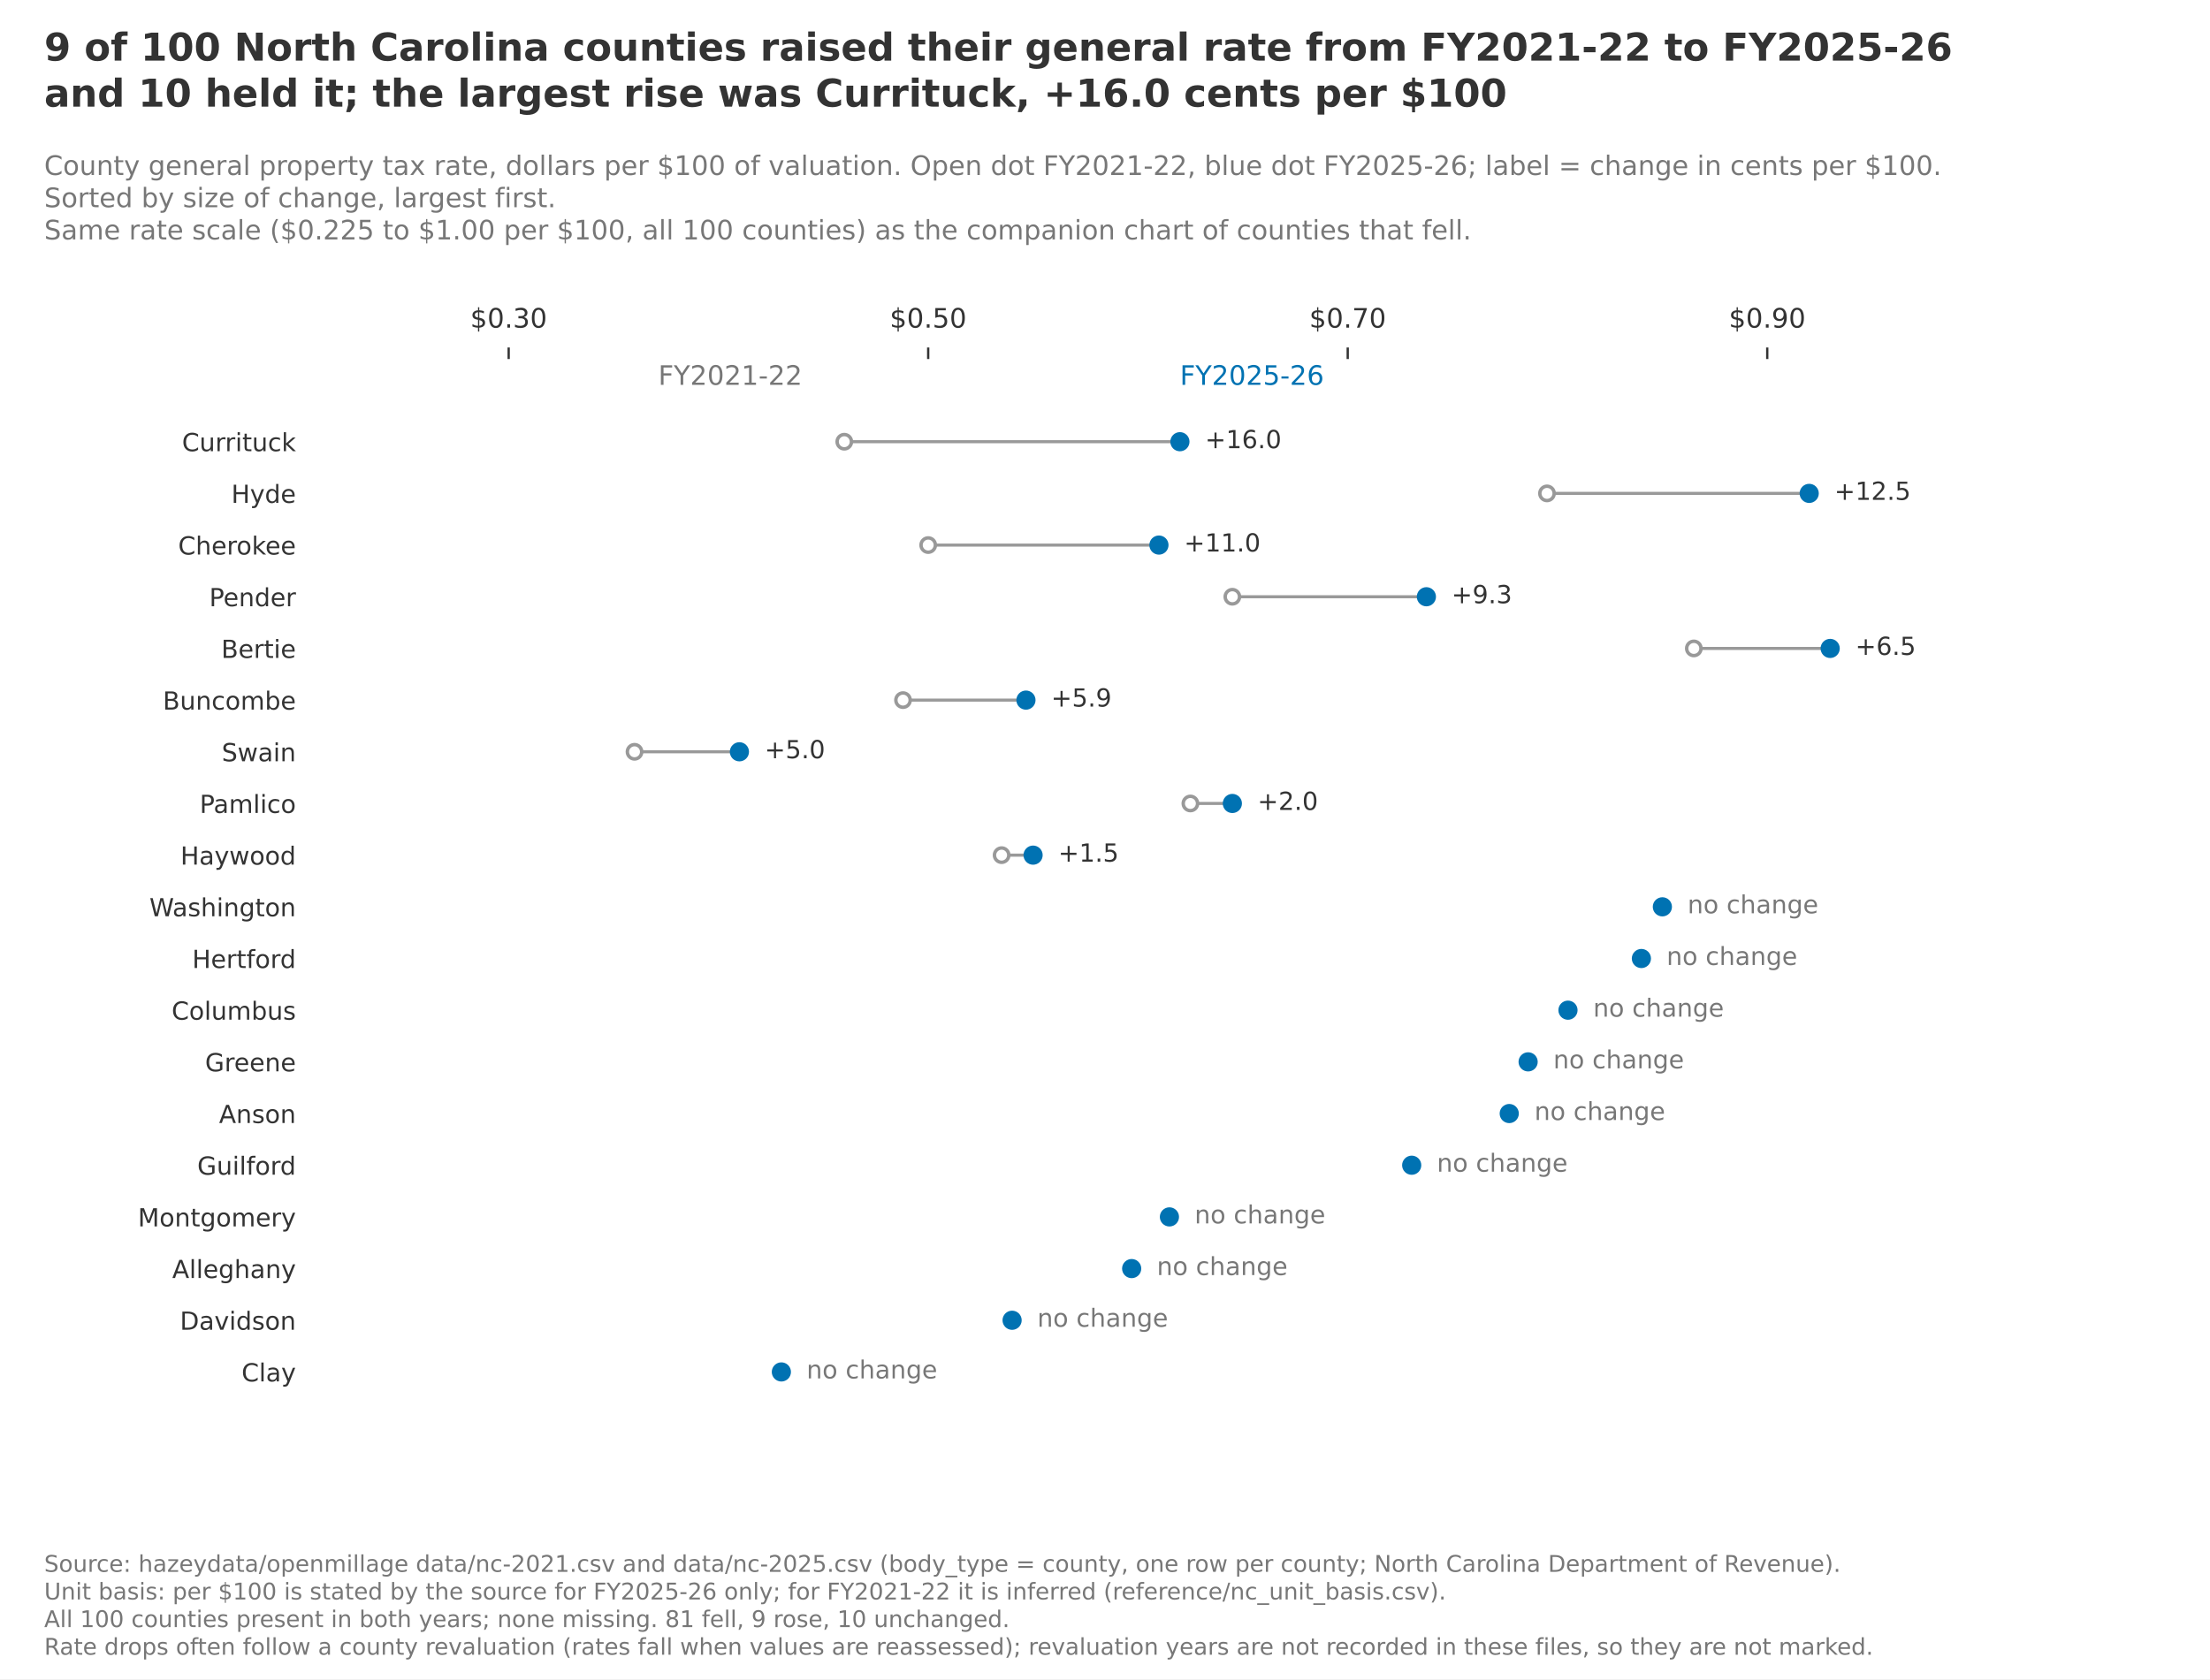
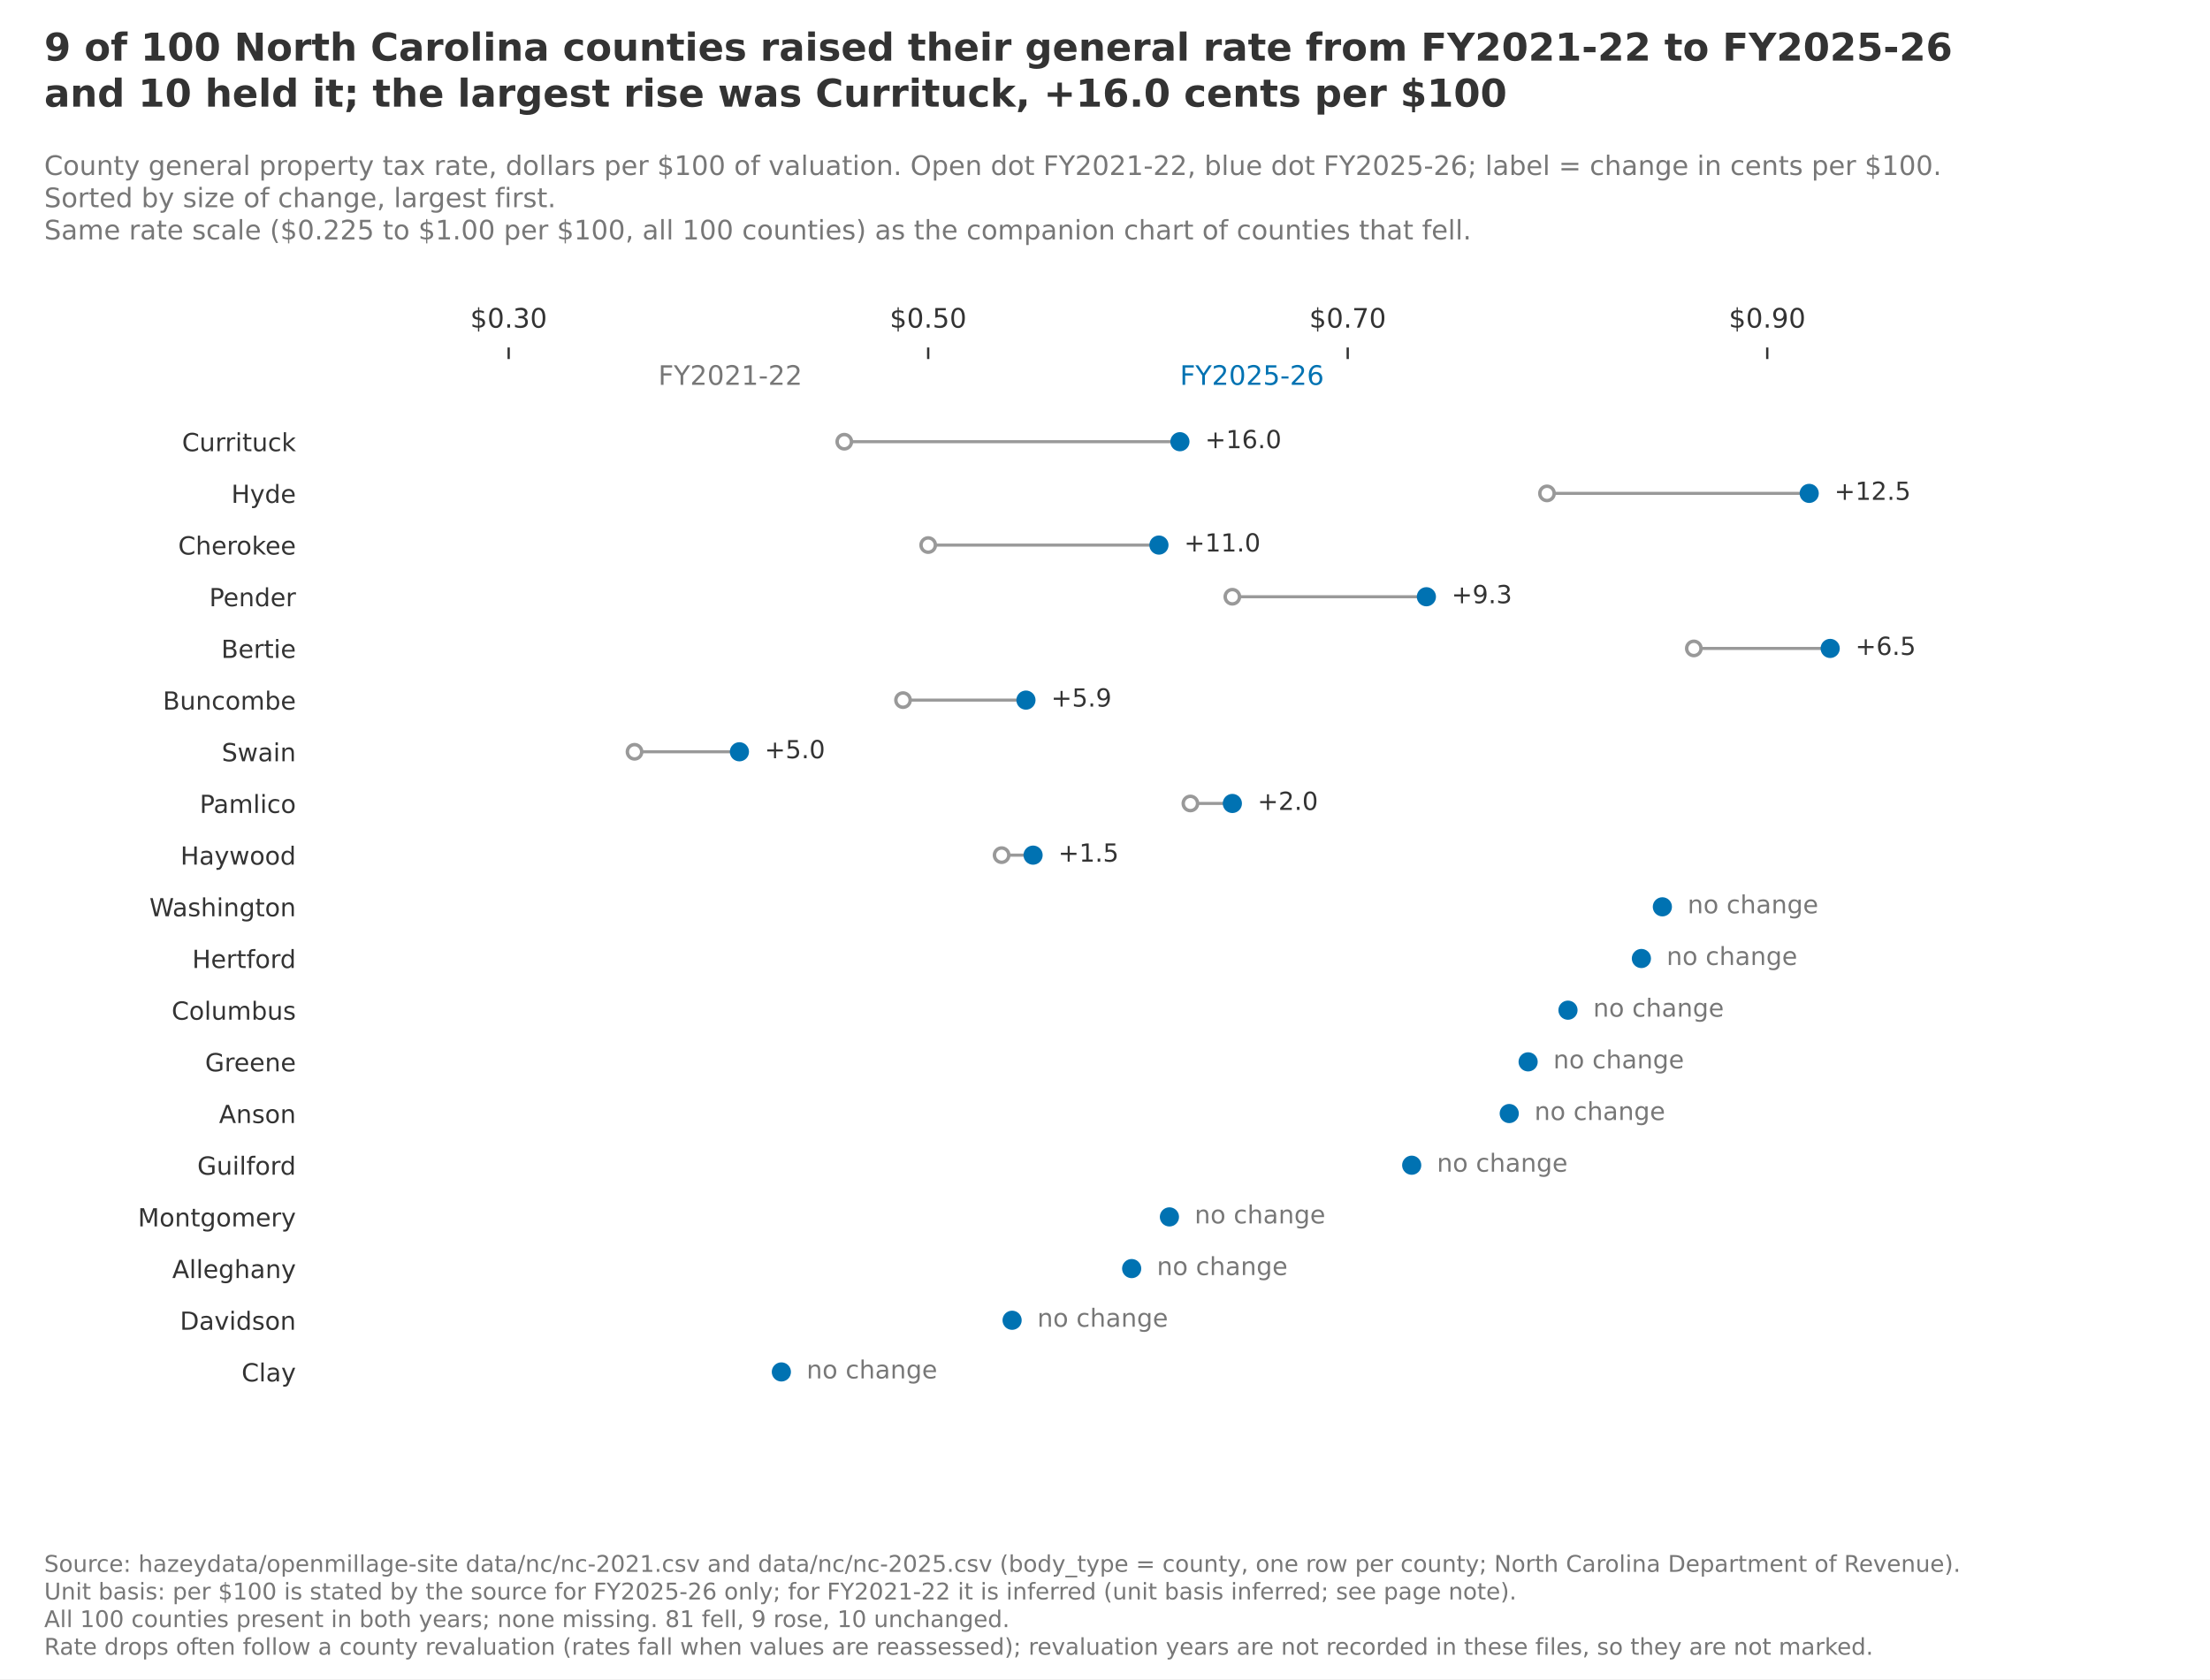
<svg xmlns="http://www.w3.org/2000/svg" xmlns:xlink="http://www.w3.org/1999/xlink" width="576pt" height="437.76pt" viewBox="0 0 576 437.76" version="1.1">
  <defs>
    <style type="text/css">*{stroke-linejoin: round; stroke-linecap: butt}</style>
  </defs>
  <g id="figure_1">
    <g id="patch_1">
      <path d="M 0 437.76  L 576 437.76  L 576 0  L 0 0  z " style="fill: #ffffff" />
    </g>
    <g id="axes_1">
      <g id="patch_2">
        <path d="M 80.64 365.76  L 564.48 365.76  L 564.48 93.6  L 80.64 93.6  z " style="fill: #ffffff" />
      </g>
      <g id="line2d_1">
-         <path d="M 220.052 115.157  L 307.525 115.157  " clip-path="url(#pefabe44dc5)" style="fill: none; stroke: #999999; stroke-width: 0.8; stroke-linecap: round" />
+         <path d="M 220.052 115.157  L 307.525 115.157  " clip-path="url(#p4e2d67136c)" style="fill: none; stroke: #999999; stroke-width: 0.8; stroke-linecap: round" />
      </g>
      <g id="line2d_2">
-         <path d="M 403.2 128.63  L 471.539 128.63  " clip-path="url(#pefabe44dc5)" style="fill: none; stroke: #999999; stroke-width: 0.8; stroke-linecap: round" />
+         <path d="M 403.2 128.63  L 471.539 128.63  " clip-path="url(#p4e2d67136c)" style="fill: none; stroke: #999999; stroke-width: 0.8; stroke-linecap: round" />
      </g>
      <g id="line2d_3">
-         <path d="M 241.92 142.104  L 302.058 142.104  " clip-path="url(#pefabe44dc5)" style="fill: none; stroke: #999999; stroke-width: 0.8; stroke-linecap: round" />
+         <path d="M 241.92 142.104  L 302.058 142.104  " clip-path="url(#p4e2d67136c)" style="fill: none; stroke: #999999; stroke-width: 0.8; stroke-linecap: round" />
      </g>
      <g id="line2d_4">
-         <path d="M 321.193 155.577  L 371.764 155.577  " clip-path="url(#pefabe44dc5)" style="fill: none; stroke: #999999; stroke-width: 0.8; stroke-linecap: round" />
+         <path d="M 321.193 155.577  L 371.764 155.577  " clip-path="url(#p4e2d67136c)" style="fill: none; stroke: #999999; stroke-width: 0.8; stroke-linecap: round" />
      </g>
      <g id="line2d_5">
-         <path d="M 441.47 169.05  L 477.006 169.05  " clip-path="url(#pefabe44dc5)" style="fill: none; stroke: #999999; stroke-width: 0.8; stroke-linecap: round" />
+         <path d="M 441.47 169.05  L 477.006 169.05  " clip-path="url(#p4e2d67136c)" style="fill: none; stroke: #999999; stroke-width: 0.8; stroke-linecap: round" />
      </g>
      <g id="line2d_6">
-         <path d="M 235.359 182.524  L 267.397 182.524  " clip-path="url(#pefabe44dc5)" style="fill: none; stroke: #999999; stroke-width: 0.8; stroke-linecap: round" />
+         <path d="M 235.359 182.524  L 267.397 182.524  " clip-path="url(#p4e2d67136c)" style="fill: none; stroke: #999999; stroke-width: 0.8; stroke-linecap: round" />
      </g>
      <g id="line2d_7">
-         <path d="M 165.38 195.997  L 192.716 195.997  " clip-path="url(#pefabe44dc5)" style="fill: none; stroke: #999999; stroke-width: 0.8; stroke-linecap: round" />
+         <path d="M 165.38 195.997  L 192.716 195.997  " clip-path="url(#p4e2d67136c)" style="fill: none; stroke: #999999; stroke-width: 0.8; stroke-linecap: round" />
      </g>
      <g id="line2d_8">
-         <path d="M 310.259 209.47  L 321.193 209.47  " clip-path="url(#pefabe44dc5)" style="fill: none; stroke: #999999; stroke-width: 0.8; stroke-linecap: round" />
+         <path d="M 310.259 209.47  L 321.193 209.47  " clip-path="url(#p4e2d67136c)" style="fill: none; stroke: #999999; stroke-width: 0.8; stroke-linecap: round" />
      </g>
      <g id="line2d_9">
-         <path d="M 261.055 222.943  L 269.256 222.943  " clip-path="url(#pefabe44dc5)" style="fill: none; stroke: #999999; stroke-width: 0.8; stroke-linecap: round" />
+         <path d="M 261.055 222.943  L 269.256 222.943  " clip-path="url(#p4e2d67136c)" style="fill: none; stroke: #999999; stroke-width: 0.8; stroke-linecap: round" />
      </g>
      <g id="line2d_10">
-         <path d="M 433.269 236.417  L 433.269 236.417  " clip-path="url(#pefabe44dc5)" style="fill: none; stroke: #999999; stroke-width: 0.8; stroke-linecap: round" />
+         <path d="M 433.269 236.417  L 433.269 236.417  " clip-path="url(#p4e2d67136c)" style="fill: none; stroke: #999999; stroke-width: 0.8; stroke-linecap: round" />
      </g>
      <g id="line2d_11">
-         <path d="M 427.802 249.89  L 427.802 249.89  " clip-path="url(#pefabe44dc5)" style="fill: none; stroke: #999999; stroke-width: 0.8; stroke-linecap: round" />
+         <path d="M 427.802 249.89  L 427.802 249.89  " clip-path="url(#p4e2d67136c)" style="fill: none; stroke: #999999; stroke-width: 0.8; stroke-linecap: round" />
      </g>
      <g id="line2d_12">
-         <path d="M 408.667 263.363  L 408.667 263.363  " clip-path="url(#pefabe44dc5)" style="fill: none; stroke: #999999; stroke-width: 0.8; stroke-linecap: round" />
+         <path d="M 408.667 263.363  L 408.667 263.363  " clip-path="url(#p4e2d67136c)" style="fill: none; stroke: #999999; stroke-width: 0.8; stroke-linecap: round" />
      </g>
      <g id="line2d_13">
-         <path d="M 398.28 276.836  L 398.28 276.836  " clip-path="url(#pefabe44dc5)" style="fill: none; stroke: #999999; stroke-width: 0.8; stroke-linecap: round" />
+         <path d="M 398.28 276.836  L 398.28 276.836  " clip-path="url(#p4e2d67136c)" style="fill: none; stroke: #999999; stroke-width: 0.8; stroke-linecap: round" />
      </g>
      <g id="line2d_14">
-         <path d="M 393.359 290.31  L 393.359 290.31  " clip-path="url(#pefabe44dc5)" style="fill: none; stroke: #999999; stroke-width: 0.8; stroke-linecap: round" />
+         <path d="M 393.359 290.31  L 393.359 290.31  " clip-path="url(#p4e2d67136c)" style="fill: none; stroke: #999999; stroke-width: 0.8; stroke-linecap: round" />
      </g>
      <g id="line2d_15">
-         <path d="M 367.937 303.783  L 367.937 303.783  " clip-path="url(#pefabe44dc5)" style="fill: none; stroke: #999999; stroke-width: 0.8; stroke-linecap: round" />
+         <path d="M 367.937 303.783  L 367.937 303.783  " clip-path="url(#p4e2d67136c)" style="fill: none; stroke: #999999; stroke-width: 0.8; stroke-linecap: round" />
      </g>
      <g id="line2d_16">
-         <path d="M 304.792 317.256  L 304.792 317.256  " clip-path="url(#pefabe44dc5)" style="fill: none; stroke: #999999; stroke-width: 0.8; stroke-linecap: round" />
+         <path d="M 304.792 317.256  L 304.792 317.256  " clip-path="url(#p4e2d67136c)" style="fill: none; stroke: #999999; stroke-width: 0.8; stroke-linecap: round" />
      </g>
      <g id="line2d_17">
-         <path d="M 294.951 330.73  L 294.951 330.73  " clip-path="url(#pefabe44dc5)" style="fill: none; stroke: #999999; stroke-width: 0.8; stroke-linecap: round" />
+         <path d="M 294.951 330.73  L 294.951 330.73  " clip-path="url(#p4e2d67136c)" style="fill: none; stroke: #999999; stroke-width: 0.8; stroke-linecap: round" />
      </g>
      <g id="line2d_18">
-         <path d="M 263.788 344.203  L 263.788 344.203  " clip-path="url(#pefabe44dc5)" style="fill: none; stroke: #999999; stroke-width: 0.8; stroke-linecap: round" />
+         <path d="M 263.788 344.203  L 263.788 344.203  " clip-path="url(#p4e2d67136c)" style="fill: none; stroke: #999999; stroke-width: 0.8; stroke-linecap: round" />
      </g>
      <g id="line2d_19">
-         <path d="M 203.65 357.676  L 203.65 357.676  " clip-path="url(#pefabe44dc5)" style="fill: none; stroke: #999999; stroke-width: 0.8; stroke-linecap: round" />
+         <path d="M 203.65 357.676  L 203.65 357.676  " clip-path="url(#p4e2d67136c)" style="fill: none; stroke: #999999; stroke-width: 0.8; stroke-linecap: round" />
      </g>
      <g id="matplotlib.axis_1">
        <g id="xtick_1">
          <g id="line2d_20">
            <defs>
-               <path id="me3da232c3f" d="M 0 0  L 0 -3  " style="stroke: #333333; stroke-width: 0.6" />
+               <path id="m1b81c5da2b" d="M 0 0  L 0 -3  " style="stroke: #333333; stroke-width: 0.6" />
            </defs>
            <g>
-               <use xlink:href="#me3da232c3f" x="132.578" y="93.6" style="fill: #333333; stroke: #333333; stroke-width: 0.6" />
+               <use xlink:href="#m1b81c5da2b" x="132.578" y="93.6" style="fill: #333333; stroke: #333333; stroke-width: 0.6" />
            </g>
          </g>
          <g id="text_1">
            <text style="font-size: 7px; font-family: 'DejaVu Sans', sans-serif; text-anchor: middle; fill: #333333" x="132.578" y="85.418" transform="rotate(-0 132.5776 85.41836)">$0.30</text>
          </g>
        </g>
        <g id="xtick_2">
          <g id="line2d_21">
            <g>
-               <use xlink:href="#me3da232c3f" x="241.92" y="93.6" style="fill: #333333; stroke: #333333; stroke-width: 0.6" />
+               <use xlink:href="#m1b81c5da2b" x="241.92" y="93.6" style="fill: #333333; stroke: #333333; stroke-width: 0.6" />
            </g>
          </g>
          <g id="text_2">
            <text style="font-size: 7px; font-family: 'DejaVu Sans', sans-serif; text-anchor: middle; fill: #333333" x="241.92" y="85.418" transform="rotate(-0 241.92 85.41836)">$0.50</text>
          </g>
        </g>
        <g id="xtick_3">
          <g id="line2d_22">
            <g>
-               <use xlink:href="#me3da232c3f" x="351.262" y="93.6" style="fill: #333333; stroke: #333333; stroke-width: 0.6" />
+               <use xlink:href="#m1b81c5da2b" x="351.262" y="93.6" style="fill: #333333; stroke: #333333; stroke-width: 0.6" />
            </g>
          </g>
          <g id="text_3">
            <text style="font-size: 7px; font-family: 'DejaVu Sans', sans-serif; text-anchor: middle; fill: #333333" x="351.262" y="85.418" transform="rotate(-0 351.2624 85.41836)">$0.70</text>
          </g>
        </g>
        <g id="xtick_4">
          <g id="line2d_23">
            <g>
-               <use xlink:href="#me3da232c3f" x="460.605" y="93.6" style="fill: #333333; stroke: #333333; stroke-width: 0.6" />
+               <use xlink:href="#m1b81c5da2b" x="460.605" y="93.6" style="fill: #333333; stroke: #333333; stroke-width: 0.6" />
            </g>
          </g>
          <g id="text_4">
            <text style="font-size: 7px; font-family: 'DejaVu Sans', sans-serif; text-anchor: middle; fill: #333333" x="460.605" y="85.418" transform="rotate(-0 460.6047 85.41836)">$0.90</text>
          </g>
        </g>
      </g>
      <g id="matplotlib.axis_2">
        <g id="ytick_1">
          <g id="line2d_24" />
          <g id="text_5">
            <text style="font-size: 6.5px; font-family: 'DejaVu Sans', sans-serif; text-anchor: end; fill: #333333" x="77.14" y="117.627" transform="rotate(-0 77.14 117.6267)">Currituck</text>
          </g>
        </g>
        <g id="ytick_2">
          <g id="line2d_25" />
          <g id="text_6">
            <text style="font-size: 6.5px; font-family: 'DejaVu Sans', sans-serif; text-anchor: end; fill: #333333" x="77.14" y="131.1" transform="rotate(-0 77.14 131.1)">Hyde</text>
          </g>
        </g>
        <g id="ytick_3">
          <g id="line2d_26" />
          <g id="text_7">
            <text style="font-size: 6.5px; font-family: 'DejaVu Sans', sans-serif; text-anchor: end; fill: #333333" x="77.14" y="144.573" transform="rotate(-0 77.14 144.5733)">Cherokee</text>
          </g>
        </g>
        <g id="ytick_4">
          <g id="line2d_27" />
          <g id="text_8">
            <text style="font-size: 6.5px; font-family: 'DejaVu Sans', sans-serif; text-anchor: end; fill: #333333" x="77.14" y="158.047" transform="rotate(-0 77.14 158.0465)">Pender</text>
          </g>
        </g>
        <g id="ytick_5">
          <g id="line2d_28" />
          <g id="text_9">
            <text style="font-size: 6.5px; font-family: 'DejaVu Sans', sans-serif; text-anchor: end; fill: #333333" x="77.14" y="171.52" transform="rotate(-0 77.14 171.5198)">Bertie</text>
          </g>
        </g>
        <g id="ytick_6">
          <g id="line2d_29" />
          <g id="text_10">
            <text style="font-size: 6.5px; font-family: 'DejaVu Sans', sans-serif; text-anchor: end; fill: #333333" x="77.14" y="184.993" transform="rotate(-0 77.14 184.9931)">Buncombe</text>
          </g>
        </g>
        <g id="ytick_7">
          <g id="line2d_30" />
          <g id="text_11">
            <text style="font-size: 6.5px; font-family: 'DejaVu Sans', sans-serif; text-anchor: end; fill: #333333" x="77.14" y="198.466" transform="rotate(-0 77.14 198.4663)">Swain</text>
          </g>
        </g>
        <g id="ytick_8">
          <g id="line2d_31" />
          <g id="text_12">
            <text style="font-size: 6.5px; font-family: 'DejaVu Sans', sans-serif; text-anchor: end; fill: #333333" x="77.14" y="211.94" transform="rotate(-0 77.14 211.9396)">Pamlico</text>
          </g>
        </g>
        <g id="ytick_9">
          <g id="line2d_32" />
          <g id="text_13">
            <text style="font-size: 6.5px; font-family: 'DejaVu Sans', sans-serif; text-anchor: end; fill: #333333" x="77.14" y="225.413" transform="rotate(-0 77.14 225.4129)">Haywood</text>
          </g>
        </g>
        <g id="ytick_10">
          <g id="line2d_33" />
          <g id="text_14">
            <text style="font-size: 6.5px; font-family: 'DejaVu Sans', sans-serif; text-anchor: end; fill: #333333" x="77.14" y="238.886" transform="rotate(-0 77.14 238.8861)">Washington</text>
          </g>
        </g>
        <g id="ytick_11">
          <g id="line2d_34" />
          <g id="text_15">
            <text style="font-size: 6.5px; font-family: 'DejaVu Sans', sans-serif; text-anchor: end; fill: #333333" x="77.14" y="252.359" transform="rotate(-0 77.14 252.3594)">Hertford</text>
          </g>
        </g>
        <g id="ytick_12">
          <g id="line2d_35" />
          <g id="text_16">
            <text style="font-size: 6.5px; font-family: 'DejaVu Sans', sans-serif; text-anchor: end; fill: #333333" x="77.14" y="265.833" transform="rotate(-0 77.14 265.8327)">Columbus</text>
          </g>
        </g>
        <g id="ytick_13">
          <g id="line2d_36" />
          <g id="text_17">
            <text style="font-size: 6.5px; font-family: 'DejaVu Sans', sans-serif; text-anchor: end; fill: #333333" x="77.14" y="279.306" transform="rotate(-0 77.14 279.3057)">Greene</text>
          </g>
        </g>
        <g id="ytick_14">
          <g id="line2d_37" />
          <g id="text_18">
            <text style="font-size: 6.5px; font-family: 'DejaVu Sans', sans-serif; text-anchor: end; fill: #333333" x="77.14" y="292.779" transform="rotate(-0 77.14 292.7789)">Anson</text>
          </g>
        </g>
        <g id="ytick_15">
          <g id="line2d_38" />
          <g id="text_19">
            <text style="font-size: 6.5px; font-family: 'DejaVu Sans', sans-serif; text-anchor: end; fill: #333333" x="77.14" y="306.252" transform="rotate(-0 77.14 306.2525)">Guilford</text>
          </g>
        </g>
        <g id="ytick_16">
          <g id="line2d_39" />
          <g id="text_20">
            <text style="font-size: 6.5px; font-family: 'DejaVu Sans', sans-serif; text-anchor: end; fill: #333333" x="77.14" y="319.725" transform="rotate(-0 77.14 319.7255)">Montgomery</text>
          </g>
        </g>
        <g id="ytick_17">
          <g id="line2d_40" />
          <g id="text_21">
            <text style="font-size: 6.5px; font-family: 'DejaVu Sans', sans-serif; text-anchor: end; fill: #333333" x="77.14" y="333.199" transform="rotate(-0 77.14 333.199)">Alleghany</text>
          </g>
        </g>
        <g id="ytick_18">
          <g id="line2d_41" />
          <g id="text_22">
            <text style="font-size: 6.5px; font-family: 'DejaVu Sans', sans-serif; text-anchor: end; fill: #333333" x="77.14" y="346.672" transform="rotate(-0 77.14 346.6723)">Davidson</text>
          </g>
        </g>
        <g id="ytick_19">
          <g id="line2d_42" />
          <g id="text_23">
            <text style="font-size: 6.5px; font-family: 'DejaVu Sans', sans-serif; text-anchor: end; fill: #333333" x="77.14" y="360.146" transform="rotate(-0 77.14 360.1455)">Clay</text>
          </g>
        </g>
      </g>
      <g id="PathCollection_1">
        <defs>
-           <path id="mee0e629643" d="M 0 1.871  C 0.496 1.871 0.972 1.674 1.323 1.323  C 1.674 0.972 1.871 0.496 1.871 0  C 1.871 -0.496 1.674 -0.972 1.323 -1.323  C 0.972 -1.674 0.496 -1.871 0 -1.871  C -0.496 -1.871 -0.972 -1.674 -1.323 -1.323  C -1.674 -0.972 -1.871 -0.496 -1.871 0  C -1.871 0.496 -1.674 0.972 -1.323 1.323  C -0.972 1.674 -0.496 1.871 0 1.871  z " style="stroke: #999999; stroke-width: 0.9" />
+           <path id="m333e2d4cfb" d="M 0 1.871  C 0.496 1.871 0.972 1.674 1.323 1.323  C 1.674 0.972 1.871 0.496 1.871 0  C 1.871 -0.496 1.674 -0.972 1.323 -1.323  C 0.972 -1.674 0.496 -1.871 0 -1.871  C -0.496 -1.871 -0.972 -1.674 -1.323 -1.323  C -1.674 -0.972 -1.871 -0.496 -1.871 0  C -1.871 0.496 -1.674 0.972 -1.323 1.323  C -0.972 1.674 -0.496 1.871 0 1.871  z " style="stroke: #999999; stroke-width: 0.9" />
        </defs>
-         <g clip-path="url(#pefabe44dc5)">
-           <use xlink:href="#mee0e629643" x="220.052" y="115.157" style="fill: #ffffff; stroke: #999999; stroke-width: 0.9" />
+         <g clip-path="url(#p4e2d67136c)">
+           <use xlink:href="#m333e2d4cfb" x="220.052" y="115.157" style="fill: #ffffff; stroke: #999999; stroke-width: 0.9" />
        </g>
      </g>
      <g id="PathCollection_2">
-         <g clip-path="url(#pefabe44dc5)">
-           <use xlink:href="#mee0e629643" x="403.2" y="128.63" style="fill: #ffffff; stroke: #999999; stroke-width: 0.9" />
+         <g clip-path="url(#p4e2d67136c)">
+           <use xlink:href="#m333e2d4cfb" x="403.2" y="128.63" style="fill: #ffffff; stroke: #999999; stroke-width: 0.9" />
        </g>
      </g>
      <g id="PathCollection_3">
-         <g clip-path="url(#pefabe44dc5)">
-           <use xlink:href="#mee0e629643" x="241.92" y="142.104" style="fill: #ffffff; stroke: #999999; stroke-width: 0.9" />
+         <g clip-path="url(#p4e2d67136c)">
+           <use xlink:href="#m333e2d4cfb" x="241.92" y="142.104" style="fill: #ffffff; stroke: #999999; stroke-width: 0.9" />
        </g>
      </g>
      <g id="PathCollection_4">
-         <g clip-path="url(#pefabe44dc5)">
-           <use xlink:href="#mee0e629643" x="321.193" y="155.577" style="fill: #ffffff; stroke: #999999; stroke-width: 0.9" />
+         <g clip-path="url(#p4e2d67136c)">
+           <use xlink:href="#m333e2d4cfb" x="321.193" y="155.577" style="fill: #ffffff; stroke: #999999; stroke-width: 0.9" />
        </g>
      </g>
      <g id="PathCollection_5">
-         <g clip-path="url(#pefabe44dc5)">
-           <use xlink:href="#mee0e629643" x="441.47" y="169.05" style="fill: #ffffff; stroke: #999999; stroke-width: 0.9" />
+         <g clip-path="url(#p4e2d67136c)">
+           <use xlink:href="#m333e2d4cfb" x="441.47" y="169.05" style="fill: #ffffff; stroke: #999999; stroke-width: 0.9" />
        </g>
      </g>
      <g id="PathCollection_6">
-         <g clip-path="url(#pefabe44dc5)">
-           <use xlink:href="#mee0e629643" x="235.359" y="182.524" style="fill: #ffffff; stroke: #999999; stroke-width: 0.9" />
+         <g clip-path="url(#p4e2d67136c)">
+           <use xlink:href="#m333e2d4cfb" x="235.359" y="182.524" style="fill: #ffffff; stroke: #999999; stroke-width: 0.9" />
        </g>
      </g>
      <g id="PathCollection_7">
-         <g clip-path="url(#pefabe44dc5)">
-           <use xlink:href="#mee0e629643" x="165.38" y="195.997" style="fill: #ffffff; stroke: #999999; stroke-width: 0.9" />
+         <g clip-path="url(#p4e2d67136c)">
+           <use xlink:href="#m333e2d4cfb" x="165.38" y="195.997" style="fill: #ffffff; stroke: #999999; stroke-width: 0.9" />
        </g>
      </g>
      <g id="PathCollection_8">
-         <g clip-path="url(#pefabe44dc5)">
-           <use xlink:href="#mee0e629643" x="310.259" y="209.47" style="fill: #ffffff; stroke: #999999; stroke-width: 0.9" />
+         <g clip-path="url(#p4e2d67136c)">
+           <use xlink:href="#m333e2d4cfb" x="310.259" y="209.47" style="fill: #ffffff; stroke: #999999; stroke-width: 0.9" />
        </g>
      </g>
      <g id="PathCollection_9">
-         <g clip-path="url(#pefabe44dc5)">
-           <use xlink:href="#mee0e629643" x="261.055" y="222.943" style="fill: #ffffff; stroke: #999999; stroke-width: 0.9" />
+         <g clip-path="url(#p4e2d67136c)">
+           <use xlink:href="#m333e2d4cfb" x="261.055" y="222.943" style="fill: #ffffff; stroke: #999999; stroke-width: 0.9" />
        </g>
      </g>
      <g id="PathCollection_10">
-         <g clip-path="url(#pefabe44dc5)">
-           <use xlink:href="#mee0e629643" x="433.269" y="236.417" style="fill: #ffffff; stroke: #999999; stroke-width: 0.9" />
+         <g clip-path="url(#p4e2d67136c)">
+           <use xlink:href="#m333e2d4cfb" x="433.269" y="236.417" style="fill: #ffffff; stroke: #999999; stroke-width: 0.9" />
        </g>
      </g>
      <g id="PathCollection_11">
-         <g clip-path="url(#pefabe44dc5)">
-           <use xlink:href="#mee0e629643" x="427.802" y="249.89" style="fill: #ffffff; stroke: #999999; stroke-width: 0.9" />
+         <g clip-path="url(#p4e2d67136c)">
+           <use xlink:href="#m333e2d4cfb" x="427.802" y="249.89" style="fill: #ffffff; stroke: #999999; stroke-width: 0.9" />
        </g>
      </g>
      <g id="PathCollection_12">
-         <g clip-path="url(#pefabe44dc5)">
-           <use xlink:href="#mee0e629643" x="408.667" y="263.363" style="fill: #ffffff; stroke: #999999; stroke-width: 0.9" />
+         <g clip-path="url(#p4e2d67136c)">
+           <use xlink:href="#m333e2d4cfb" x="408.667" y="263.363" style="fill: #ffffff; stroke: #999999; stroke-width: 0.9" />
        </g>
      </g>
      <g id="PathCollection_13">
-         <g clip-path="url(#pefabe44dc5)">
-           <use xlink:href="#mee0e629643" x="398.28" y="276.836" style="fill: #ffffff; stroke: #999999; stroke-width: 0.9" />
+         <g clip-path="url(#p4e2d67136c)">
+           <use xlink:href="#m333e2d4cfb" x="398.28" y="276.836" style="fill: #ffffff; stroke: #999999; stroke-width: 0.9" />
        </g>
      </g>
      <g id="PathCollection_14">
-         <g clip-path="url(#pefabe44dc5)">
-           <use xlink:href="#mee0e629643" x="393.359" y="290.31" style="fill: #ffffff; stroke: #999999; stroke-width: 0.9" />
+         <g clip-path="url(#p4e2d67136c)">
+           <use xlink:href="#m333e2d4cfb" x="393.359" y="290.31" style="fill: #ffffff; stroke: #999999; stroke-width: 0.9" />
        </g>
      </g>
      <g id="PathCollection_15">
-         <g clip-path="url(#pefabe44dc5)">
-           <use xlink:href="#mee0e629643" x="367.937" y="303.783" style="fill: #ffffff; stroke: #999999; stroke-width: 0.9" />
+         <g clip-path="url(#p4e2d67136c)">
+           <use xlink:href="#m333e2d4cfb" x="367.937" y="303.783" style="fill: #ffffff; stroke: #999999; stroke-width: 0.9" />
        </g>
      </g>
      <g id="PathCollection_16">
-         <g clip-path="url(#pefabe44dc5)">
-           <use xlink:href="#mee0e629643" x="304.792" y="317.256" style="fill: #ffffff; stroke: #999999; stroke-width: 0.9" />
+         <g clip-path="url(#p4e2d67136c)">
+           <use xlink:href="#m333e2d4cfb" x="304.792" y="317.256" style="fill: #ffffff; stroke: #999999; stroke-width: 0.9" />
        </g>
      </g>
      <g id="PathCollection_17">
-         <g clip-path="url(#pefabe44dc5)">
-           <use xlink:href="#mee0e629643" x="294.951" y="330.73" style="fill: #ffffff; stroke: #999999; stroke-width: 0.9" />
+         <g clip-path="url(#p4e2d67136c)">
+           <use xlink:href="#m333e2d4cfb" x="294.951" y="330.73" style="fill: #ffffff; stroke: #999999; stroke-width: 0.9" />
        </g>
      </g>
      <g id="PathCollection_18">
-         <g clip-path="url(#pefabe44dc5)">
-           <use xlink:href="#mee0e629643" x="263.788" y="344.203" style="fill: #ffffff; stroke: #999999; stroke-width: 0.9" />
+         <g clip-path="url(#p4e2d67136c)">
+           <use xlink:href="#m333e2d4cfb" x="263.788" y="344.203" style="fill: #ffffff; stroke: #999999; stroke-width: 0.9" />
        </g>
      </g>
      <g id="PathCollection_19">
-         <g clip-path="url(#pefabe44dc5)">
-           <use xlink:href="#mee0e629643" x="203.65" y="357.676" style="fill: #ffffff; stroke: #999999; stroke-width: 0.9" />
+         <g clip-path="url(#p4e2d67136c)">
+           <use xlink:href="#m333e2d4cfb" x="203.65" y="357.676" style="fill: #ffffff; stroke: #999999; stroke-width: 0.9" />
        </g>
      </g>
      <g id="PathCollection_20">
        <defs>
-           <path id="mf047033618" d="M 0 2  C 0.53 2 1.039 1.789 1.414 1.414  C 1.789 1.039 2 0.53 2 0  C 2 -0.53 1.789 -1.039 1.414 -1.414  C 1.039 -1.789 0.53 -2 0 -2  C -0.53 -2 -1.039 -1.789 -1.414 -1.414  C -1.789 -1.039 -2 -0.53 -2 0  C -2 0.53 -1.789 1.039 -1.414 1.414  C -1.039 1.789 -0.53 2 0 2  z " style="stroke: #0072b2" />
+           <path id="mc74bbfe078" d="M 0 2  C 0.53 2 1.039 1.789 1.414 1.414  C 1.789 1.039 2 0.53 2 0  C 2 -0.53 1.789 -1.039 1.414 -1.414  C 1.039 -1.789 0.53 -2 0 -2  C -0.53 -2 -1.039 -1.789 -1.414 -1.414  C -1.789 -1.039 -2 -0.53 -2 0  C -2 0.53 -1.789 1.039 -1.414 1.414  C -1.039 1.789 -0.53 2 0 2  z " style="stroke: #0072b2" />
        </defs>
-         <g clip-path="url(#pefabe44dc5)">
-           <use xlink:href="#mf047033618" x="307.525" y="115.157" style="fill: #0072b2; stroke: #0072b2" />
+         <g clip-path="url(#p4e2d67136c)">
+           <use xlink:href="#mc74bbfe078" x="307.525" y="115.157" style="fill: #0072b2; stroke: #0072b2" />
        </g>
      </g>
      <g id="text_24">
        <text style="font-size: 6.5px; font-family: 'DejaVu Sans', sans-serif; text-anchor: start; fill: #333333" x="314.086" y="116.846" transform="rotate(-0 314.086 116.8457)">+16.0</text>
      </g>
      <g id="PathCollection_21">
-         <g clip-path="url(#pefabe44dc5)">
-           <use xlink:href="#mf047033618" x="471.539" y="128.63" style="fill: #0072b2; stroke: #0072b2" />
+         <g clip-path="url(#p4e2d67136c)">
+           <use xlink:href="#mc74bbfe078" x="471.539" y="128.63" style="fill: #0072b2; stroke: #0072b2" />
        </g>
      </g>
      <g id="text_25">
        <text style="font-size: 6.5px; font-family: 'DejaVu Sans', sans-serif; text-anchor: start; fill: #333333" x="478.1" y="130.319" transform="rotate(-0 478.0995 130.319)">+12.5</text>
      </g>
      <g id="PathCollection_22">
-         <g clip-path="url(#pefabe44dc5)">
-           <use xlink:href="#mf047033618" x="302.058" y="142.104" style="fill: #0072b2; stroke: #0072b2" />
+         <g clip-path="url(#p4e2d67136c)">
+           <use xlink:href="#mc74bbfe078" x="302.058" y="142.104" style="fill: #0072b2; stroke: #0072b2" />
        </g>
      </g>
      <g id="text_26">
        <text style="font-size: 6.5px; font-family: 'DejaVu Sans', sans-serif; text-anchor: start; fill: #333333" x="308.619" y="143.792" transform="rotate(-0 308.6188 143.7922)">+11.0</text>
      </g>
      <g id="PathCollection_23">
-         <g clip-path="url(#pefabe44dc5)">
-           <use xlink:href="#mf047033618" x="371.764" y="155.577" style="fill: #0072b2; stroke: #0072b2" />
+         <g clip-path="url(#p4e2d67136c)">
+           <use xlink:href="#mc74bbfe078" x="371.764" y="155.577" style="fill: #0072b2; stroke: #0072b2" />
        </g>
      </g>
      <g id="text_27">
        <text style="font-size: 6.5px; font-family: 'DejaVu Sans', sans-serif; text-anchor: start; fill: #333333" x="378.325" y="157.266" transform="rotate(-0 378.3246 157.2655)">+9.3</text>
      </g>
      <g id="PathCollection_24">
-         <g clip-path="url(#pefabe44dc5)">
-           <use xlink:href="#mf047033618" x="477.006" y="169.05" style="fill: #0072b2; stroke: #0072b2" />
+         <g clip-path="url(#p4e2d67136c)">
+           <use xlink:href="#mc74bbfe078" x="477.006" y="169.05" style="fill: #0072b2; stroke: #0072b2" />
        </g>
      </g>
      <g id="text_28">
        <text style="font-size: 6.5px; font-family: 'DejaVu Sans', sans-serif; text-anchor: start; fill: #333333" x="483.567" y="170.739" transform="rotate(-0 483.5666 170.7388)">+6.5</text>
      </g>
      <g id="PathCollection_25">
-         <g clip-path="url(#pefabe44dc5)">
-           <use xlink:href="#mf047033618" x="267.397" y="182.524" style="fill: #0072b2; stroke: #0072b2" />
+         <g clip-path="url(#p4e2d67136c)">
+           <use xlink:href="#mc74bbfe078" x="267.397" y="182.524" style="fill: #0072b2; stroke: #0072b2" />
        </g>
      </g>
      <g id="text_29">
        <text style="font-size: 6.5px; font-family: 'DejaVu Sans', sans-serif; text-anchor: start; fill: #333333" x="273.957" y="184.212" transform="rotate(-0 273.9573 184.212)">+5.9</text>
      </g>
      <g id="PathCollection_26">
-         <g clip-path="url(#pefabe44dc5)">
-           <use xlink:href="#mf047033618" x="192.716" y="195.997" style="fill: #0072b2; stroke: #0072b2" />
+         <g clip-path="url(#p4e2d67136c)">
+           <use xlink:href="#mc74bbfe078" x="192.716" y="195.997" style="fill: #0072b2; stroke: #0072b2" />
        </g>
      </g>
      <g id="text_30">
        <text style="font-size: 6.5px; font-family: 'DejaVu Sans', sans-serif; text-anchor: start; fill: #333333" x="199.276" y="197.685" transform="rotate(-0 199.2765 197.6853)">+5.0</text>
      </g>
      <g id="PathCollection_27">
-         <g clip-path="url(#pefabe44dc5)">
-           <use xlink:href="#mf047033618" x="321.193" y="209.47" style="fill: #0072b2; stroke: #0072b2" />
+         <g clip-path="url(#p4e2d67136c)">
+           <use xlink:href="#mc74bbfe078" x="321.193" y="209.47" style="fill: #0072b2; stroke: #0072b2" />
        </g>
      </g>
      <g id="text_31">
        <text style="font-size: 6.5px; font-family: 'DejaVu Sans', sans-serif; text-anchor: start; fill: #333333" x="327.754" y="211.159" transform="rotate(-0 327.7538 211.1586)">+2.0</text>
      </g>
      <g id="PathCollection_28">
-         <g clip-path="url(#pefabe44dc5)">
-           <use xlink:href="#mf047033618" x="269.256" y="222.943" style="fill: #0072b2; stroke: #0072b2" />
+         <g clip-path="url(#p4e2d67136c)">
+           <use xlink:href="#mc74bbfe078" x="269.256" y="222.943" style="fill: #0072b2; stroke: #0072b2" />
        </g>
      </g>
      <g id="text_32">
        <text style="font-size: 6.5px; font-family: 'DejaVu Sans', sans-serif; text-anchor: start; fill: #333333" x="275.816" y="224.632" transform="rotate(-0 275.8161 224.6318)">+1.5</text>
      </g>
      <g id="PathCollection_29">
-         <g clip-path="url(#pefabe44dc5)">
-           <use xlink:href="#mf047033618" x="433.269" y="236.417" style="fill: #0072b2; stroke: #0072b2" />
+         <g clip-path="url(#p4e2d67136c)">
+           <use xlink:href="#mc74bbfe078" x="433.269" y="236.417" style="fill: #0072b2; stroke: #0072b2" />
        </g>
      </g>
      <g id="text_33">
        <text style="font-size: 6.5px; font-family: 'DejaVu Sans', sans-serif; text-anchor: start; fill: #777777" x="439.83" y="238.105" transform="rotate(-0 439.8297 238.1054)">no change</text>
      </g>
      <g id="PathCollection_30">
-         <g clip-path="url(#pefabe44dc5)">
-           <use xlink:href="#mf047033618" x="427.802" y="249.89" style="fill: #0072b2; stroke: #0072b2" />
+         <g clip-path="url(#p4e2d67136c)">
+           <use xlink:href="#mc74bbfe078" x="427.802" y="249.89" style="fill: #0072b2; stroke: #0072b2" />
        </g>
      </g>
      <g id="text_34">
        <text style="font-size: 6.5px; font-family: 'DejaVu Sans', sans-serif; text-anchor: start; fill: #777777" x="434.363" y="251.579" transform="rotate(-0 434.3626 251.5786)">no change</text>
      </g>
      <g id="PathCollection_31">
-         <g clip-path="url(#pefabe44dc5)">
-           <use xlink:href="#mf047033618" x="408.667" y="263.363" style="fill: #0072b2; stroke: #0072b2" />
+         <g clip-path="url(#p4e2d67136c)">
+           <use xlink:href="#mc74bbfe078" x="408.667" y="263.363" style="fill: #0072b2; stroke: #0072b2" />
        </g>
      </g>
      <g id="text_35">
        <text style="font-size: 6.5px; font-family: 'DejaVu Sans', sans-serif; text-anchor: start; fill: #777777" x="415.228" y="265.052" transform="rotate(-0 415.2277 265.0519)">no change</text>
      </g>
      <g id="PathCollection_32">
-         <g clip-path="url(#pefabe44dc5)">
-           <use xlink:href="#mf047033618" x="398.28" y="276.836" style="fill: #0072b2; stroke: #0072b2" />
+         <g clip-path="url(#p4e2d67136c)">
+           <use xlink:href="#mc74bbfe078" x="398.28" y="276.836" style="fill: #0072b2; stroke: #0072b2" />
        </g>
      </g>
      <g id="text_36">
        <text style="font-size: 6.5px; font-family: 'DejaVu Sans', sans-serif; text-anchor: start; fill: #777777" x="404.84" y="278.525" transform="rotate(-0 404.8401 278.5252)">no change</text>
      </g>
      <g id="PathCollection_33">
-         <g clip-path="url(#pefabe44dc5)">
-           <use xlink:href="#mf047033618" x="393.359" y="290.31" style="fill: #0072b2; stroke: #0072b2" />
+         <g clip-path="url(#p4e2d67136c)">
+           <use xlink:href="#mc74bbfe078" x="393.359" y="290.31" style="fill: #0072b2; stroke: #0072b2" />
        </g>
      </g>
      <g id="text_37">
        <text style="font-size: 6.5px; font-family: 'DejaVu Sans', sans-serif; text-anchor: start; fill: #777777" x="399.92" y="291.998" transform="rotate(-0 399.9197 291.9984)">no change</text>
      </g>
      <g id="PathCollection_34">
-         <g clip-path="url(#pefabe44dc5)">
-           <use xlink:href="#mf047033618" x="367.937" y="303.783" style="fill: #0072b2; stroke: #0072b2" />
+         <g clip-path="url(#p4e2d67136c)">
+           <use xlink:href="#mc74bbfe078" x="367.937" y="303.783" style="fill: #0072b2; stroke: #0072b2" />
        </g>
      </g>
      <g id="text_38">
        <text style="font-size: 6.5px; font-family: 'DejaVu Sans', sans-serif; text-anchor: start; fill: #777777" x="374.498" y="305.472" transform="rotate(-0 374.4976 305.4717)">no change</text>
      </g>
      <g id="PathCollection_35">
-         <g clip-path="url(#pefabe44dc5)">
-           <use xlink:href="#mf047033618" x="304.792" y="317.256" style="fill: #0072b2; stroke: #0072b2" />
+         <g clip-path="url(#p4e2d67136c)">
+           <use xlink:href="#mc74bbfe078" x="304.792" y="317.256" style="fill: #0072b2; stroke: #0072b2" />
        </g>
      </g>
      <g id="text_39">
        <text style="font-size: 6.5px; font-family: 'DejaVu Sans', sans-serif; text-anchor: start; fill: #777777" x="311.352" y="318.945" transform="rotate(-0 311.3524 318.945)">no change</text>
      </g>
      <g id="PathCollection_36">
-         <g clip-path="url(#pefabe44dc5)">
-           <use xlink:href="#mf047033618" x="294.951" y="330.73" style="fill: #0072b2; stroke: #0072b2" />
+         <g clip-path="url(#p4e2d67136c)">
+           <use xlink:href="#mc74bbfe078" x="294.951" y="330.73" style="fill: #0072b2; stroke: #0072b2" />
        </g>
      </g>
      <g id="text_40">
        <text style="font-size: 6.5px; font-family: 'DejaVu Sans', sans-serif; text-anchor: start; fill: #777777" x="301.512" y="332.418" transform="rotate(-0 301.5116 332.4182)">no change</text>
      </g>
      <g id="PathCollection_37">
-         <g clip-path="url(#pefabe44dc5)">
-           <use xlink:href="#mf047033618" x="263.788" y="344.203" style="fill: #0072b2; stroke: #0072b2" />
+         <g clip-path="url(#p4e2d67136c)">
+           <use xlink:href="#mc74bbfe078" x="263.788" y="344.203" style="fill: #0072b2; stroke: #0072b2" />
        </g>
      </g>
      <g id="text_41">
        <text style="font-size: 6.5px; font-family: 'DejaVu Sans', sans-serif; text-anchor: start; fill: #777777" x="270.349" y="345.892" transform="rotate(-0 270.349 345.8915)">no change</text>
      </g>
      <g id="PathCollection_38">
-         <g clip-path="url(#pefabe44dc5)">
-           <use xlink:href="#mf047033618" x="203.65" y="357.676" style="fill: #0072b2; stroke: #0072b2" />
+         <g clip-path="url(#p4e2d67136c)">
+           <use xlink:href="#mc74bbfe078" x="203.65" y="357.676" style="fill: #0072b2; stroke: #0072b2" />
        </g>
      </g>
      <g id="text_42">
        <text style="font-size: 6.5px; font-family: 'DejaVu Sans', sans-serif; text-anchor: start; fill: #777777" x="210.211" y="359.365" transform="rotate(-0 210.2107 359.3648)">no change</text>
      </g>
      <g id="text_43">
        <text style="font-size: 7px; font-family: 'DejaVu Sans', sans-serif; text-anchor: end; fill: #777777" x="209.117" y="100.337" transform="rotate(-0 209.1173 100.3366)">FY2021-22</text>
      </g>
      <g id="text_44">
        <text style="font-size: 7px; font-family: 'DejaVu Sans', sans-serif; text-anchor: start; fill: #0072b2" x="307.525" y="100.337" transform="rotate(-0 307.5254 100.3366)">FY2025-26</text>
      </g>
    </g>
    <g id="text_45">
      <text style="font-weight: 700; font-size: 10px; font-family: 'DejaVu Sans', sans-serif; fill: #333333" transform="translate(11.52 15.79941)">9 of 100 North Carolina counties raised their general rate from FY2021-22 to FY2025-26</text>
      <text style="font-weight: 700; font-size: 10px; font-family: 'DejaVu Sans', sans-serif; fill: #333333" transform="translate(11.52 27.80215)">and 10 held it; the largest rise was Currituck, +16.0 cents per $100</text>
    </g>
    <g id="text_46">
      <text style="font-size: 7px; font-family: 'DejaVu Sans', sans-serif; fill: #777777" transform="translate(11.52 45.61959)">County general property tax rate, dollars per $100 of valuation. Open dot FY2021-22, blue dot FY2025-26; label = change in cents per $100.</text>
      <text style="font-size: 7px; font-family: 'DejaVu Sans', sans-serif; fill: #777777" transform="translate(11.52 54.0215)">Sorted by size of change, largest first.</text>
      <text style="font-size: 7px; font-family: 'DejaVu Sans', sans-serif; fill: #777777" transform="translate(11.52 62.42342)">Same rate scale ($0.225 to $1.00 per $100, all 100 counties) as the companion chart of counties that fell.</text>
    </g>
    <g id="text_47">
-       <text style="font-size: 6px; font-family: 'DejaVu Sans', sans-serif; fill: #777777" transform="translate(11.52 409.7931)">Source: hazeydata/openmillage data/nc-2021.csv and data/nc-2025.csv (body_type = county, one row per county; North Carolina Department of Revenue).</text>
-       <text style="font-size: 6px; font-family: 'DejaVu Sans', sans-serif; fill: #777777" transform="translate(11.52 416.9947)">Unit basis: per $100 is stated by the source for FY2025-26 only; for FY2021-22 it is inferred (reference/nc_unit_basis.csv).</text>
+       <text style="font-size: 6px; font-family: 'DejaVu Sans', sans-serif; fill: #777777" transform="translate(11.52 409.7931)">Source: hazeydata/openmillage-site data/nc/nc-2021.csv and data/nc/nc-2025.csv (body_type = county, one row per county; North Carolina Department of Revenue).</text>
+       <text style="font-size: 6px; font-family: 'DejaVu Sans', sans-serif; fill: #777777" transform="translate(11.52 416.9947)">Unit basis: per $100 is stated by the source for FY2025-26 only; for FY2021-22 it is inferred (unit basis inferred; see page note).</text>
      <text style="font-size: 6px; font-family: 'DejaVu Sans', sans-serif; fill: #777777" transform="translate(11.52 424.1964)">All 100 counties present in both years; none missing. 81 fell, 9 rose, 10 unchanged.</text>
      <text style="font-size: 6px; font-family: 'DejaVu Sans', sans-serif; fill: #777777" transform="translate(11.52 431.398)">Rate drops often follow a county revaluation (rates fall when values are reassessed); revaluation years are not recorded in these files, so they are not marked.</text>
    </g>
  </g>
  <defs>
-     <clipPath id="pefabe44dc5">
+     <clipPath id="p4e2d67136c">
      <rect x="80.64" y="93.6" width="483.84" height="272.16" />
    </clipPath>
  </defs>
</svg>
